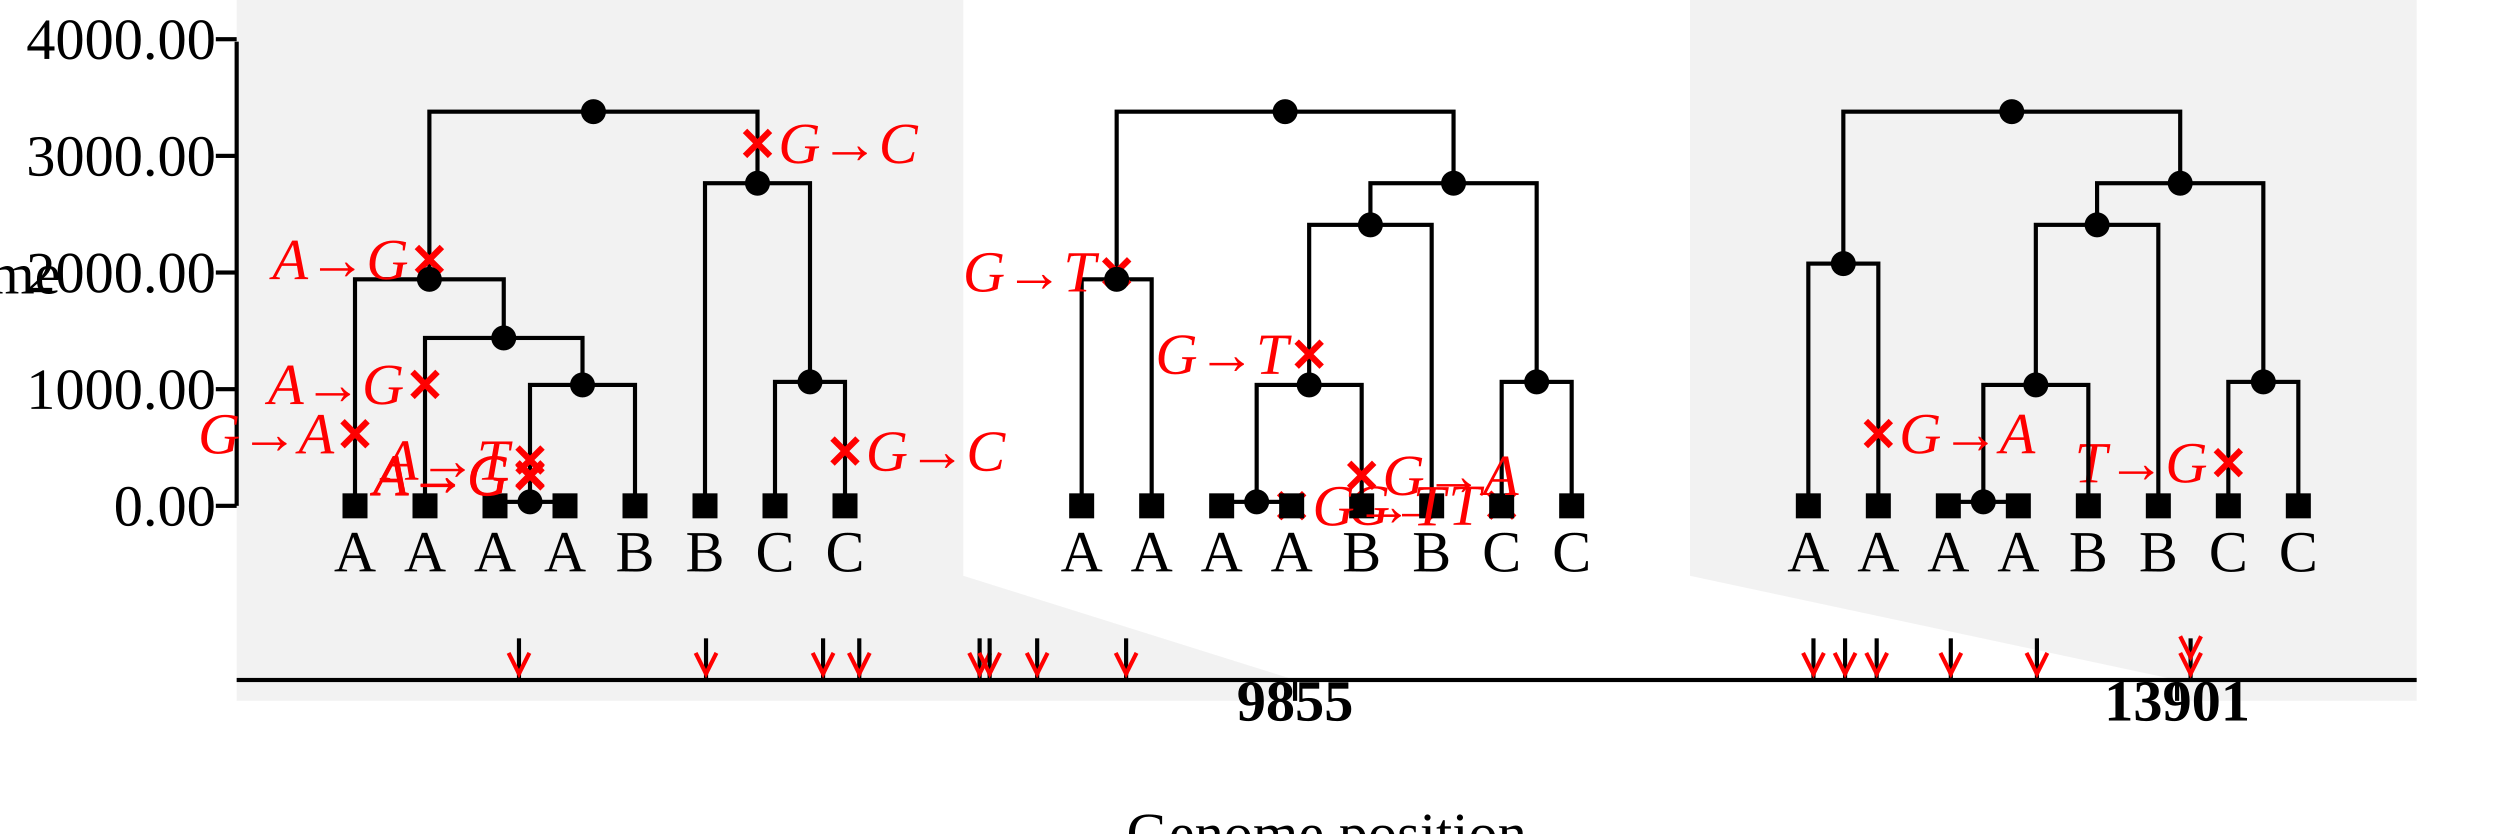
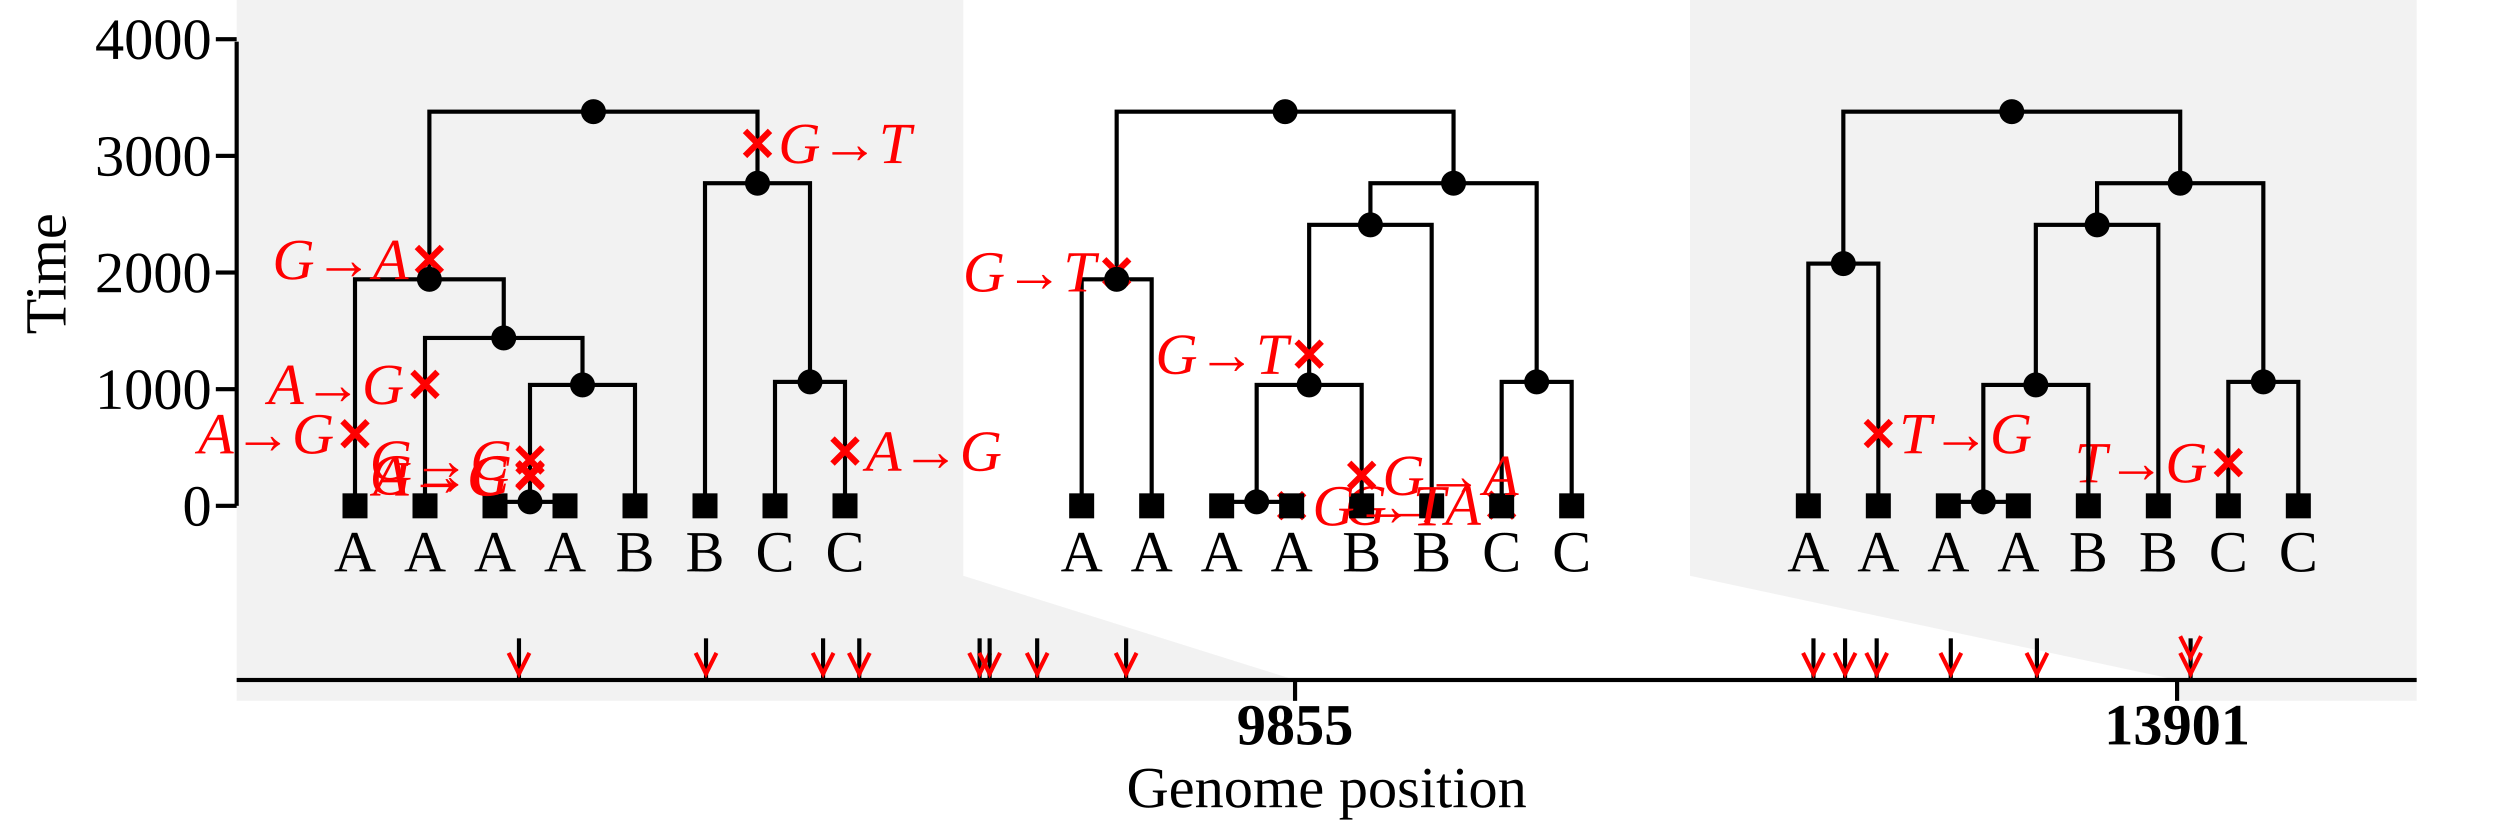
<svg xmlns="http://www.w3.org/2000/svg" baseProfile="full" height="200" version="1.1" width="600">
  <defs>
-     <style type="text/css">.background path {fill: #808080; fill-opacity:0}.background path:nth-child(odd) {fill-opacity:.1}.axes {font-size: 14px}.x-axis .tick .lab {font-weight: bold}.axes, .tree {font-size: 14px; text-anchor:middle}.y-axis line.grid {stroke: #FAFAFA}.y-axis &gt; .lab text {transform: translateX(0.8em) rotate(-90deg)}.x-axis .tick g {transform: translateY(0.9em)}.x-axis &gt; .lab text {transform: translateY(-0.8em)}.axes line, .edge {stroke:black; fill:none}.node &gt; .sym {fill: black; stroke: none}.site &gt; .sym {stroke: black}.mut text {fill: red; font-style: italic}.mut.extra text {fill: hotpink}.mut line {fill: none; stroke: none}.mut .sym {fill: none; stroke: red}.mut.extra .sym {stroke: hotpink}.node .mut .sym {stroke-width: 1.5px}.tree text, .tree-sequence text {dominant-baseline: central}.plotbox .lab.lft {text-anchor: end}.plotbox .lab.rgt {text-anchor: start}</style>
+     <style type="text/css">.background path {fill: #808080; fill-opacity: 0}.background path:nth-child(odd) {fill-opacity: .1}.axes {font-size: 14px}.x-axis .tick .lab {font-weight: bold; dominant-baseline: hanging}.axes, .tree {font-size: 14px; text-anchor: middle}.axes line, .edge {stroke: black; fill: none}.y-axis .grid {stroke: #FAFAFA}.node &gt; .sym {fill: black; stroke: none}.site &gt; .sym {stroke: black}.mut text {fill: red; font-style: italic}.mut.extra text {fill: hotpink}.mut line {fill: none; stroke: none}.mut .sym {fill: none; stroke: red}.mut.extra .sym {stroke: hotpink}.node .mut .sym {stroke-width: 1.5px}.tree text, .tree-sequence text {dominant-baseline: central}.plotbox .lab.lft {text-anchor: end}.plotbox .lab.rgt {text-anchor: start}</style>
  </defs>
  <g class="tree-sequence">
    <g class="background">
      <path d="M56.8,0 l174.4,0 l0,138.2 l79.614,25 l0,5 l-254.014,0 l0,-5 l0,-25 l0,-138.2z" />
      <path d="M231.2,0 l174.4,0 l0,138.2 l116.9,25 l0,5 l-211.687,0 l0,-5 l-79.614,-25 l0,-138.2z" />
      <path d="M405.6,0 l174.4,0 l0,138.2 l0,25 l0,5 l-57.5,0 l0,-5 l-116.9,-25 l0,-138.2z" />
    </g>
    <g class="axes">
      <g class="x-axis">
-         <g class="lab" transform="translate(318.4,200)">
-           <text text-anchor="middle">Genome position</text>
+         <g transform="translate(318.4,200)">
+           <text class="lab" text-anchor="middle" transform="translate(0 -11)">Genome position</text>
        </g>
        <line x1="56.8" x2="580" y1="163.2" y2="163.2" />
-         <g class="tick" transform="translate(310.814 163.2)">
-           <line x1="0" x2="0" y1="0" y2="5" />
-           <g class="lab" transform="translate(0,5)">
-             <text>9855</text>
-           </g>
-         </g>
-         <g class="tick" transform="translate(522.5 163.2)">
-           <line x1="0" x2="0" y1="0" y2="5" />
-           <g class="lab" transform="translate(0,5)">
-             <text>13901</text>
-           </g>
-         </g>
-         <g class="site s0" transform="translate(124.554 163.2)">
-           <line class="sym" x1="0" x2="0" y1="0" y2="-10" />
-           <g class="mut m0">
-             <polyline class="sym" points="2.5,-6.5 0,-1.5 -2.5,-6.5" />
-           </g>
-         </g>
-         <g class="site s1" transform="translate(169.445 163.2)">
+         <g class="ticks">
+           <g class="tick" transform="translate(310.814 163.2)">
+             <line x1="0" x2="0" y1="0" y2="5" />
+             <g transform="translate(0,6)">
+               <text class="lab">9855</text>
+             </g>
+           </g>
+           <g class="tick" transform="translate(522.5 163.2)">
+             <line x1="0" x2="0" y1="0" y2="5" />
+             <g transform="translate(0,6)">
+               <text class="lab">13901</text>
+             </g>
+           </g>
+         </g>
+         <g class="site s1" transform="translate(124.554 163.2)">
          <line class="sym" x1="0" x2="0" y1="0" y2="-10" />
          <g class="mut m1">
            <polyline class="sym" points="2.5,-6.5 0,-1.5 -2.5,-6.5" />
          </g>
        </g>
-         <g class="site s2" transform="translate(197.541 163.2)">
+         <g class="site s2" transform="translate(169.445 163.2)">
          <line class="sym" x1="0" x2="0" y1="0" y2="-10" />
          <g class="mut m2">
            <polyline class="sym" points="2.5,-6.5 0,-1.5 -2.5,-6.5" />
          </g>
        </g>
-         <g class="site s3" transform="translate(206.226 163.2)">
+         <g class="site s3" transform="translate(197.541 163.2)">
          <line class="sym" x1="0" x2="0" y1="0" y2="-10" />
          <g class="mut m3">
            <polyline class="sym" points="2.5,-6.5 0,-1.5 -2.5,-6.5" />
          </g>
        </g>
-         <g class="site s4" transform="translate(235.107 163.2)">
+         <g class="site s4" transform="translate(206.226 163.2)">
          <line class="sym" x1="0" x2="0" y1="0" y2="-10" />
          <g class="mut m4">
            <polyline class="sym" points="2.5,-6.5 0,-1.5 -2.5,-6.5" />
          </g>
        </g>
-         <g class="site s5" transform="translate(237.513 163.2)">
+         <g class="site s5" transform="translate(235.107 163.2)">
          <line class="sym" x1="0" x2="0" y1="0" y2="-10" />
          <g class="mut m5">
            <polyline class="sym" points="2.5,-6.5 0,-1.5 -2.5,-6.5" />
          </g>
        </g>
-         <g class="site s6" transform="translate(248.919 163.2)">
+         <g class="site s6" transform="translate(237.513 163.2)">
          <line class="sym" x1="0" x2="0" y1="0" y2="-10" />
          <g class="mut m6">
            <polyline class="sym" points="2.5,-6.5 0,-1.5 -2.5,-6.5" />
          </g>
        </g>
-         <g class="site s7" transform="translate(270.266 163.2)">
+         <g class="site s7" transform="translate(248.919 163.2)">
          <line class="sym" x1="0" x2="0" y1="0" y2="-10" />
          <g class="mut m7">
            <polyline class="sym" points="2.5,-6.5 0,-1.5 -2.5,-6.5" />
          </g>
        </g>
-         <g class="site s8" transform="translate(435.231 163.2)">
+         <g class="site s8" transform="translate(270.266 163.2)">
          <line class="sym" x1="0" x2="0" y1="0" y2="-10" />
          <g class="mut m8">
            <polyline class="sym" points="2.5,-6.5 0,-1.5 -2.5,-6.5" />
          </g>
        </g>
-         <g class="site s9" transform="translate(442.817 163.2)">
+         <g class="site s9" transform="translate(435.231 163.2)">
          <line class="sym" x1="0" x2="0" y1="0" y2="-10" />
          <g class="mut m9">
            <polyline class="sym" points="2.5,-6.5 0,-1.5 -2.5,-6.5" />
          </g>
        </g>
-         <g class="site s10" transform="translate(450.403 163.2)">
+         <g class="site s10" transform="translate(442.817 163.2)">
          <line class="sym" x1="0" x2="0" y1="0" y2="-10" />
          <g class="mut m10">
            <polyline class="sym" points="2.5,-6.5 0,-1.5 -2.5,-6.5" />
          </g>
        </g>
-         <g class="site s11" transform="translate(468.192 163.2)">
+         <g class="site s11" transform="translate(450.403 163.2)">
          <line class="sym" x1="0" x2="0" y1="0" y2="-10" />
          <g class="mut m11">
            <polyline class="sym" points="2.5,-6.5 0,-1.5 -2.5,-6.5" />
          </g>
        </g>
-         <g class="site s12" transform="translate(488.859 163.2)">
+         <g class="site s12" transform="translate(468.192 163.2)">
          <line class="sym" x1="0" x2="0" y1="0" y2="-10" />
          <g class="mut m12">
            <polyline class="sym" points="2.5,-6.5 0,-1.5 -2.5,-6.5" />
          </g>
        </g>
-         <g class="site s13" transform="translate(525.744 163.2)">
-           <line class="sym" x1="0" x2="0" y1="0" y2="-10" />
+         <g class="site s13" transform="translate(488.859 163.2)">
+           <line class="sym" x1="0" x2="0" y1="0" y2="-10" />
+           <g class="mut m13">
+             <polyline class="sym" points="2.5,-6.5 0,-1.5 -2.5,-6.5" />
+           </g>
+         </g>
+         <g class="site s14" transform="translate(525.744 163.2)">
+           <line class="sym" x1="0" x2="0" y1="0" y2="-10" />
+           <g class="mut m15">
+             <polyline class="sym" points="2.5,-6.5 0,-1.5 -2.5,-6.5" />
+           </g>
          <g class="mut m14">
-             <polyline class="sym" points="2.5,-6.5 0,-1.5 -2.5,-6.5" />
-           </g>
-           <g class="mut m13">
            <polyline class="sym" points="2.5,-10.5 0,-5.5 -2.5,-10.5" />
          </g>
        </g>
      </g>
      <g class="y-axis">
-         <g class="lab" transform="translate(0,65.7)">
-           <text text-anchor="middle">Time</text>
+         <g transform="translate(0,65.7)">
+           <text class="lab" text-anchor="middle" transform="translate(11) rotate(-90)">Time</text>
        </g>
        <line x1="56.8" x2="56.8" y1="121.4" y2="10" />
-         <g class="tick" transform="translate(56.8 121.4)">
-           <line x1="0" x2="-5" y1="0" y2="0" />
-           <g class="lab" transform="translate(-5,0)">
-             <text text-anchor="end">0.00</text>
-           </g>
-         </g>
-         <g class="tick" transform="translate(56.8 93.4029)">
-           <line x1="0" x2="-5" y1="0" y2="0" />
-           <g class="lab" transform="translate(-5,0)">
-             <text text-anchor="end">1000.00</text>
-           </g>
-         </g>
-         <g class="tick" transform="translate(56.8 65.4058)">
-           <line x1="0" x2="-5" y1="0" y2="0" />
-           <g class="lab" transform="translate(-5,0)">
-             <text text-anchor="end">2000.00</text>
-           </g>
-         </g>
-         <g class="tick" transform="translate(56.8 37.4087)">
-           <line x1="0" x2="-5" y1="0" y2="0" />
-           <g class="lab" transform="translate(-5,0)">
-             <text text-anchor="end">3000.00</text>
-           </g>
-         </g>
-         <g class="tick" transform="translate(56.8 9.41159)">
-           <line x1="0" x2="-5" y1="0" y2="0" />
-           <g class="lab" transform="translate(-5,0)">
-             <text text-anchor="end">4000.00</text>
+         <g class="ticks">
+           <g class="tick" transform="translate(56.8 121.4)">
+             <line x1="0" x2="-5" y1="0" y2="0" />
+             <g transform="translate(-6,0)">
+               <text class="lab" text-anchor="end">0</text>
+             </g>
+           </g>
+           <g class="tick" transform="translate(56.8 93.4029)">
+             <line x1="0" x2="-5" y1="0" y2="0" />
+             <g transform="translate(-6,0)">
+               <text class="lab" text-anchor="end">1000</text>
+             </g>
+           </g>
+           <g class="tick" transform="translate(56.8 65.4058)">
+             <line x1="0" x2="-5" y1="0" y2="0" />
+             <g transform="translate(-6,0)">
+               <text class="lab" text-anchor="end">2000</text>
+             </g>
+           </g>
+           <g class="tick" transform="translate(56.8 37.4087)">
+             <line x1="0" x2="-5" y1="0" y2="0" />
+             <g transform="translate(-6,0)">
+               <text class="lab" text-anchor="end">3000</text>
+             </g>
+           </g>
+           <g class="tick" transform="translate(56.8 9.41159)">
+             <line x1="0" x2="-5" y1="0" y2="0" />
+             <g transform="translate(-6,0)">
+               <text class="lab" text-anchor="end">4000</text>
+             </g>
          </g>
        </g>
      </g>
    </g>
    <g class="plotbox trees">
-       <g class="tree t1" transform="translate(56.8 0)">
+       <g class="tree t0" transform="translate(56.8 0)">
        <g class="plotbox">
-           <g class="node n17 p3 root" transform="translate(85.625 26.8)">
-             <g class="a17 m4 node n13 p3 s4" transform="translate(-39.375 40.2375)">
-               <g class="a13 i0 leaf m5 node n0 p0 s5 sample" transform="translate(-17.85 54.3625)">
+           <g class="c2 node n17 p3 root" transform="translate(85.625 26.8)">
+             <g class="a17 c2 m5 node n13 p3 s5" transform="translate(-39.375 40.2375)">
+               <g class="a13 i0 leaf m6 node n0 p0 s6 sample" transform="translate(-17.85 54.3625)">
                <path class="edge" d="M 0 0 V -54.362 H 17.85" />
-                 <g class="mut m5 s5" transform="translate(0 -17.3034)">
+                 <g class="mut m6 s6" transform="translate(0 -17.3034)">
                  <line x1="0" x2="0" y1="0" y2="17.303" />
                  <path class="sym" d="M -3,-3 l 6,6 M -3,3 l 6,-6" />
-                   <text class="lab lft" transform="translate(-5 0)">G→A</text>
+                   <text class="lab lft" transform="translate(-5 0)">A→G</text>
                </g>
                <rect class="sym" height="6" width="6" x="-3" y="-3" />
                <text class="lab" transform="translate(0 11)">A</text>
              </g>
-               <g class="a13 node n12 p3" transform="translate(17.85 14.0706)">
-                 <g class="a12 i0 leaf m2 node n1 p0 s2 sample" transform="translate(-18.9 40.2919)">
+               <g class="a13 c2 node n12 p3" transform="translate(17.85 14.0706)">
+                 <g class="a12 i0 leaf m3 node n1 p0 s3 sample" transform="translate(-18.9 40.2919)">
                  <path class="edge" d="M 0 0 V -40.292 H 18.9" />
-                   <g class="mut m2 s2" transform="translate(0 -29.1465)">
+                   <g class="mut m3 s3" transform="translate(0 -29.1465)">
                    <line x1="0" x2="0" y1="0" y2="29.146" />
                    <path class="sym" d="M -3,-3 l 6,6 M -3,3 l 6,-6" />
                    <text class="lab lft" transform="translate(-5 0)">A→G</text>
                  </g>
                  <rect class="sym" height="6" width="6" x="-3" y="-3" />
                  <text class="lab" transform="translate(0 11)">A</text>
                </g>
-                 <g class="a12 node n9 p3" transform="translate(18.9 11.2733)">
+                 <g class="a12 c2 node n9 p3" transform="translate(18.9 11.2733)">
                  <g class="a9 i2 leaf node n4 p1 sample" transform="translate(12.6 29.0186)">
                    <path class="edge" d="M 0 0 V -29.019 H -12.6" />
                    <rect class="sym" height="6" width="6" x="-3" y="-3" />
                    <text class="lab" transform="translate(0 11)">B</text>
                  </g>
-                   <g class="a9 m0 m3 m6 node n8 p0 s0 s3 s6" transform="translate(-12.6 28.067)">
+                   <g class="a9 c2 m1 m4 m7 node n8 p0 s1 s4 s7" transform="translate(-12.6 28.067)">
                    <g class="a8 i1 leaf node n2 p0 sample" transform="translate(-8.4 0.95157)">
                      <path class="edge" d="M 0 0 V -0.952 H 8.4" />
                      <rect class="sym" height="6" width="6" x="-3" y="-3" />
                      <text class="lab" transform="translate(0 11)">A</text>
                    </g>
                    <g class="a8 i1 leaf node n3 p0 sample" transform="translate(8.4 0.95157)">
                      <path class="edge" d="M 0 0 V -0.952 H -8.4" />
                      <rect class="sym" height="6" width="6" x="-3" y="-3" />
                      <text class="lab" transform="translate(0 11)">A</text>
                    </g>
                    <path class="edge" d="M 0 0 V -28.067 H 12.6" />
-                     <g class="mut m0 s0" transform="translate(0 -10.0438)">
+                     <g class="mut m1 s1" transform="translate(0 -10.0438)">
                      <line x1="0" x2="0" y1="0" y2="10.044" />
                      <path class="sym" d="M -3,-3 l 6,6 M -3,3 l 6,-6" />
-                       <text class="lab lft" transform="translate(-5 0)">A→T</text>
-                     </g>
-                     <g class="mut m6 s6" transform="translate(0 -6.48256)">
+                       <text class="lab lft" transform="translate(-5 0)">G→C</text>
+                     </g>
+                     <g class="mut m7 s7" transform="translate(0 -6.48256)">
                      <line x1="0" x2="0" y1="0" y2="6.483" />
                      <path class="sym" d="M -3,-3 l 6,6 M -3,3 l 6,-6" />
-                       <text class="lab lft" transform="translate(-5 0)">A→G</text>
-                     </g>
-                     <g class="mut m3 s3" transform="translate(0 -6.2275)">
+                       <text class="lab lft" transform="translate(-5 0)">G→C</text>
+                     </g>
+                     <g class="mut m4 s4" transform="translate(0 -6.2275)">
                      <line x1="0" x2="0" y1="0" y2="6.228" />
                      <path class="sym" d="M -3,-3 l 6,6 M -3,3 l 6,-6" />
                      <text class="lab lft" transform="translate(-5 0)">A→G</text>
                    </g>
                    <circle class="sym" cx="0" cy="0" r="3" />
                    <text class="lab lft" transform="translate(-3 -7.0)" />
                  </g>
                  <path class="edge" d="M 0 0 V -11.273 H -18.9" />
                  <circle class="sym" cx="0" cy="0" r="3" />
                  <text class="lab rgt" transform="translate(3 -7.0)" />
                </g>
                <path class="edge" d="M 0 0 V -14.071 H -17.85" />
                <circle class="sym" cx="0" cy="0" r="3" />
                <text class="lab rgt" transform="translate(3 -7.0)" />
              </g>
              <path class="edge" d="M 0 0 V -40.237 H 39.375" />
-               <g class="mut m4 s4" transform="translate(0 -4.76423)">
+               <g class="mut m5 s5" transform="translate(0 -4.76423)">
                <line x1="0" x2="0" y1="0" y2="4.764" />
                <path class="sym" d="M -3,-3 l 6,6 M -3,3 l 6,-6" />
-                 <text class="lab lft" transform="translate(-5 0)">A→G</text>
+                 <text class="lab lft" transform="translate(-5 0)">G→A</text>
              </g>
              <circle class="sym" cx="0" cy="0" r="3" />
              <text class="lab lft" transform="translate(-3 -7.0)" />
            </g>
-             <g class="a17 m7 node n16 p3 s7" transform="translate(39.375 17.1723)">
+             <g class="a17 c2 m8 node n16 p3 s8" transform="translate(39.375 17.1723)">
              <g class="a16 i2 leaf node n5 p1 sample" transform="translate(-12.6 77.4277)">
                <path class="edge" d="M 0 0 V -77.428 H 12.6" />
                <rect class="sym" height="6" width="6" x="-3" y="-3" />
                <text class="lab" transform="translate(0 11)">B</text>
              </g>
-               <g class="a16 node n10 p3" transform="translate(12.6 47.6807)">
+               <g class="a16 c2 node n10 p3" transform="translate(12.6 47.6807)">
                <g class="a10 i3 leaf node n6 p2 sample" transform="translate(-8.4 29.747)">
                  <path class="edge" d="M 0 0 V -29.747 H 8.4" />
                  <rect class="sym" height="6" width="6" x="-3" y="-3" />
                  <text class="lab" transform="translate(0 11)">C</text>
                </g>
-                 <g class="a10 i3 leaf m1 node n7 p2 s1 sample" transform="translate(8.4 29.747)">
+                 <g class="a10 i3 leaf m2 node n7 p2 s2 sample" transform="translate(8.4 29.747)">
                  <path class="edge" d="M 0 0 V -29.747 H -8.4" />
-                   <g class="mut m1 s1" transform="translate(0 -13.1501)">
+                   <g class="mut m2 s2" transform="translate(0 -13.1501)">
                    <line x1="0" x2="0" y1="0" y2="13.15" />
                    <path class="sym" d="M -3,-3 l 6,6 M -3,3 l 6,-6" />
-                     <text class="lab rgt" transform="translate(5 0)">G→C</text>
+                     <text class="lab rgt" transform="translate(5 0)">A→G</text>
                  </g>
                  <rect class="sym" height="6" width="6" x="-3" y="-3" />
                  <text class="lab" transform="translate(0 11)">C</text>
                </g>
                <path class="edge" d="M 0 0 V -47.681 H -12.6" />
                <circle class="sym" cx="0" cy="0" r="3" />
                <text class="lab rgt" transform="translate(3 -7.0)" />
              </g>
              <path class="edge" d="M 0 0 V -17.172 H -39.375" />
-               <g class="mut m7 s7" transform="translate(0 -9.55803)">
+               <g class="mut m8 s8" transform="translate(0 -9.55803)">
                <line x1="0" x2="0" y1="0" y2="9.558" />
                <path class="sym" d="M -3,-3 l 6,6 M -3,3 l 6,-6" />
-                 <text class="lab rgt" transform="translate(5 0)">G→C</text>
+                 <text class="lab rgt" transform="translate(5 0)">G→T</text>
              </g>
              <circle class="sym" cx="0" cy="0" r="3" />
              <text class="lab rgt" transform="translate(3 -7.0)" />
            </g>
            <circle class="sym" cx="0" cy="0" r="3" />
            <text class="lab" transform="translate(0 -11)" />
          </g>
        </g>
      </g>
-       <g class="tree t2" transform="translate(231.2 0)">
+       <g class="tree t1" transform="translate(231.2 0)">
        <g class="plotbox">
-           <g class="node n17 p3 root" transform="translate(77.225 26.8)">
-             <g class="a17 m8 node n13 p3 s8" transform="translate(-40.425 40.2375)">
+           <g class="c2 node n17 p3 root" transform="translate(77.225 26.8)">
+             <g class="a17 c2 m9 node n13 p3 s9" transform="translate(-40.425 40.2375)">
              <g class="a13 i0 leaf node n0 p0 sample" transform="translate(-8.4 54.3625)">
                <path class="edge" d="M 0 0 V -54.362 H 8.4" />
                <rect class="sym" height="6" width="6" x="-3" y="-3" />
                <text class="lab" transform="translate(0 11)">A</text>
              </g>
              <g class="a13 i0 leaf node n1 p0 sample" transform="translate(8.4 54.3625)">
                <path class="edge" d="M 0 0 V -54.362 H -8.4" />
                <rect class="sym" height="6" width="6" x="-3" y="-3" />
                <text class="lab" transform="translate(0 11)">A</text>
              </g>
              <path class="edge" d="M 0 0 V -40.237 H 40.425" />
-               <g class="mut m8 s8" transform="translate(0 -1.80647)">
+               <g class="mut m9 s9" transform="translate(0 -1.80647)">
                <line x1="0" x2="0" y1="0" y2="1.806" />
                <path class="sym" d="M -3,-3 l 6,6 M -3,3 l 6,-6" />
                <text class="lab lft" transform="translate(-5 0)">G→T</text>
              </g>
              <circle class="sym" cx="0" cy="0" r="3" />
              <text class="lab lft" transform="translate(-3 -7.0)" />
            </g>
-             <g class="a17 node n16 p3" transform="translate(40.425 17.1723)">
-               <g class="a16 node n10 p3" transform="translate(19.95 47.6807)">
-                 <g class="a10 i3 leaf m11 node n6 p2 s11 sample" transform="translate(-8.4 29.747)">
+             <g class="a17 c2 node n16 p3" transform="translate(40.425 17.1723)">
+               <g class="a16 c2 node n10 p3" transform="translate(19.95 47.6807)">
+                 <g class="a10 i3 leaf m12 node n6 p2 s12 sample" transform="translate(-8.4 29.747)">
                  <path class="edge" d="M 0 0 V -29.747 H 8.4" />
-                   <g class="mut m11 s11" transform="translate(0 -0.16764)">
+                   <g class="mut m12 s12" transform="translate(0 -0.16764)">
                    <line x1="0" x2="0" y1="0" y2="0.168" />
                    <path class="sym" d="M -3,-3 l 6,6 M -3,3 l 6,-6" />
-                     <text class="lab lft" transform="translate(-5 0)">G→T</text>
+                     <text class="lab lft" transform="translate(-5 0)">G→A</text>
                  </g>
                  <rect class="sym" height="6" width="6" x="-3" y="-3" />
                  <text class="lab" transform="translate(0 11)">C</text>
                </g>
                <g class="a10 i3 leaf node n7 p2 sample" transform="translate(8.4 29.747)">
                  <path class="edge" d="M 0 0 V -29.747 H -8.4" />
                  <rect class="sym" height="6" width="6" x="-3" y="-3" />
                  <text class="lab" transform="translate(0 11)">C</text>
                </g>
                <path class="edge" d="M 0 0 V -47.681 H -19.95" />
                <circle class="sym" cx="0" cy="0" r="3" />
                <text class="lab rgt" transform="translate(3 -7.0)" />
              </g>
-               <g class="a16 node n15 p3" transform="translate(-19.95 9.99148)">
+               <g class="a16 c2 node n15 p3" transform="translate(-19.95 9.99148)">
                <g class="a15 i2 leaf node n5 p1 sample" transform="translate(14.7 67.4362)">
                  <path class="edge" d="M 0 0 V -67.436 H -14.7" />
                  <rect class="sym" height="6" width="6" x="-3" y="-3" />
                  <text class="lab" transform="translate(0 11)">B</text>
                </g>
-                 <g class="a15 m10 node n9 p3 s10" transform="translate(-14.7 38.4177)">
-                   <g class="a9 i2 leaf m12 node n4 p1 s12 sample" transform="translate(12.6 29.0186)">
+                 <g class="a15 c2 m11 node n9 p3 s11" transform="translate(-14.7 38.4177)">
+                   <g class="a9 i2 leaf m13 node n4 p1 s13 sample" transform="translate(12.6 29.0186)">
                    <path class="edge" d="M 0 0 V -29.019 H -12.6" />
-                     <g class="mut m12 s12" transform="translate(0 -7.32564)">
+                     <g class="mut m13 s13" transform="translate(0 -7.32564)">
                      <line x1="0" x2="0" y1="0" y2="7.326" />
                      <path class="sym" d="M -3,-3 l 6,6 M -3,3 l 6,-6" />
                      <text class="lab rgt" transform="translate(5 0)">G→A</text>
                    </g>
                    <rect class="sym" height="6" width="6" x="-3" y="-3" />
                    <text class="lab" transform="translate(0 11)">B</text>
                  </g>
-                   <g class="a9 node n8 p0" transform="translate(-12.6 28.067)">
+                   <g class="a9 c2 node n8 p0" transform="translate(-12.6 28.067)">
                    <g class="a8 i1 leaf node n2 p0 sample" transform="translate(-8.4 0.95157)">
                      <path class="edge" d="M 0 0 V -0.952 H 8.4" />
                      <rect class="sym" height="6" width="6" x="-3" y="-3" />
                      <text class="lab" transform="translate(0 11)">A</text>
                    </g>
-                     <g class="a8 i1 leaf m9 node n3 p0 s9 sample" transform="translate(8.4 0.95157)">
+                     <g class="a8 i1 leaf m10 node n3 p0 s10 sample" transform="translate(8.4 0.95157)">
                      <path class="edge" d="M 0 0 V -0.952 H -8.4" />
-                       <g class="mut m9 s9" transform="translate(0 -0.0388272)">
+                       <g class="mut m10 s10" transform="translate(0 -0.0388272)">
                        <line x1="0" x2="0" y1="0" y2="0.039" />
                        <path class="sym" d="M -3,-3 l 6,6 M -3,3 l 6,-6" />
                        <text class="lab rgt" transform="translate(5 0)">G→T</text>
                      </g>
                      <rect class="sym" height="6" width="6" x="-3" y="-3" />
                      <text class="lab" transform="translate(0 11)">A</text>
                    </g>
                    <path class="edge" d="M 0 0 V -28.067 H 12.6" />
                    <circle class="sym" cx="0" cy="0" r="3" />
                    <text class="lab lft" transform="translate(-3 -7.0)" />
                  </g>
                  <path class="edge" d="M 0 0 V -38.418 H 14.7" />
-                   <g class="mut m10 s10" transform="translate(0 -7.38769)">
+                   <g class="mut m11 s11" transform="translate(0 -7.38769)">
                    <line x1="0" x2="0" y1="0" y2="7.388" />
                    <path class="sym" d="M -3,-3 l 6,6 M -3,3 l 6,-6" />
                    <text class="lab lft" transform="translate(-5 0)">G→T</text>
                  </g>
                  <circle class="sym" cx="0" cy="0" r="3" />
                  <text class="lab lft" transform="translate(-3 -7.0)" />
                </g>
                <path class="edge" d="M 0 0 V -9.991 H 19.95" />
                <circle class="sym" cx="0" cy="0" r="3" />
                <text class="lab lft" transform="translate(-3 -7.0)" />
              </g>
              <path class="edge" d="M 0 0 V -17.172 H -40.425" />
              <circle class="sym" cx="0" cy="0" r="3" />
              <text class="lab rgt" transform="translate(3 -7.0)" />
            </g>
            <circle class="sym" cx="0" cy="0" r="3" />
            <text class="lab" transform="translate(0 -11)" />
          </g>
        </g>
      </g>
-       <g class="tree t3" transform="translate(405.6 0)">
+       <g class="tree t2" transform="translate(405.6 0)">
        <g class="plotbox">
-           <g class="node n17 p3 root" transform="translate(77.225 26.8)">
-             <g class="a17 node n16 p3" transform="translate(40.425 17.1723)">
-               <g class="a16 node n10 p3" transform="translate(19.95 47.6807)">
-                 <g class="a10 i3 leaf m14 node n6 p2 s13 sample" transform="translate(-8.4 29.747)">
+           <g class="c2 node n17 p3 root" transform="translate(77.225 26.8)">
+             <g class="a17 c2 node n16 p3" transform="translate(40.425 17.1723)">
+               <g class="a16 c2 node n10 p3" transform="translate(19.95 47.6807)">
+                 <g class="a10 i3 leaf m15 node n6 p2 s14 sample" transform="translate(-8.4 29.747)">
                  <path class="edge" d="M 0 0 V -29.747 H 8.4" />
-                   <g class="mut m14 s13" transform="translate(0 -10.3659)">
+                   <g class="mut m15 s14" transform="translate(0 -10.3659)">
                    <line x1="0" x2="0" y1="0" y2="10.366" />
                    <path class="sym" d="M -3,-3 l 6,6 M -3,3 l 6,-6" />
                    <text class="lab lft" transform="translate(-5 0)">T→G</text>
                  </g>
                  <rect class="sym" height="6" width="6" x="-3" y="-3" />
                  <text class="lab" transform="translate(0 11)">C</text>
                </g>
                <g class="a10 i3 leaf node n7 p2 sample" transform="translate(8.4 29.747)">
                  <path class="edge" d="M 0 0 V -29.747 H -8.4" />
                  <rect class="sym" height="6" width="6" x="-3" y="-3" />
                  <text class="lab" transform="translate(0 11)">C</text>
                </g>
                <path class="edge" d="M 0 0 V -47.681 H -19.95" />
                <circle class="sym" cx="0" cy="0" r="3" />
                <text class="lab rgt" transform="translate(3 -7.0)" />
              </g>
-               <g class="a16 node n15 p3" transform="translate(-19.95 9.99148)">
+               <g class="a16 c2 node n15 p3" transform="translate(-19.95 9.99148)">
                <g class="a15 i2 leaf node n5 p1 sample" transform="translate(14.7 67.4362)">
                  <path class="edge" d="M 0 0 V -67.436 H -14.7" />
                  <rect class="sym" height="6" width="6" x="-3" y="-3" />
                  <text class="lab" transform="translate(0 11)">B</text>
                </g>
-                 <g class="a15 node n9 p3" transform="translate(-14.7 38.4177)">
+                 <g class="a15 c2 node n9 p3" transform="translate(-14.7 38.4177)">
                  <g class="a9 i2 leaf node n4 p1 sample" transform="translate(12.6 29.0186)">
                    <path class="edge" d="M 0 0 V -29.019 H -12.6" />
                    <rect class="sym" height="6" width="6" x="-3" y="-3" />
                    <text class="lab" transform="translate(0 11)">B</text>
                  </g>
-                   <g class="a9 node n8 p0" transform="translate(-12.6 28.067)">
+                   <g class="a9 c2 node n8 p0" transform="translate(-12.6 28.067)">
                    <g class="a8 i1 leaf node n2 p0 sample" transform="translate(-8.4 0.95157)">
                      <path class="edge" d="M 0 0 V -0.952 H 8.4" />
                      <rect class="sym" height="6" width="6" x="-3" y="-3" />
                      <text class="lab" transform="translate(0 11)">A</text>
                    </g>
                    <g class="a8 i1 leaf node n3 p0 sample" transform="translate(8.4 0.95157)">
                      <path class="edge" d="M 0 0 V -0.952 H -8.4" />
                      <rect class="sym" height="6" width="6" x="-3" y="-3" />
                      <text class="lab" transform="translate(0 11)">A</text>
                    </g>
                    <path class="edge" d="M 0 0 V -28.067 H 12.6" />
                    <circle class="sym" cx="0" cy="0" r="3" />
                    <text class="lab lft" transform="translate(-3 -7.0)" />
                  </g>
                  <path class="edge" d="M 0 0 V -38.418 H 14.7" />
                  <circle class="sym" cx="0" cy="0" r="3" />
                  <text class="lab lft" transform="translate(-3 -7.0)" />
                </g>
                <path class="edge" d="M 0 0 V -9.991 H 19.95" />
                <circle class="sym" cx="0" cy="0" r="3" />
                <text class="lab lft" transform="translate(-3 -7.0)" />
              </g>
              <path class="edge" d="M 0 0 V -17.172 H -40.425" />
              <circle class="sym" cx="0" cy="0" r="3" />
              <text class="lab rgt" transform="translate(3 -7.0)" />
            </g>
-             <g class="a17 node n14 p3" transform="translate(-40.425 36.4658)">
+             <g class="a17 c2 node n14 p3" transform="translate(-40.425 36.4658)">
              <g class="a14 i0 leaf node n0 p0 sample" transform="translate(-8.4 58.1342)">
                <path class="edge" d="M 0 0 V -58.134 H 8.4" />
                <rect class="sym" height="6" width="6" x="-3" y="-3" />
                <text class="lab" transform="translate(0 11)">A</text>
              </g>
-               <g class="a14 i0 leaf m13 node n1 p0 s13 sample" transform="translate(8.4 58.1342)">
+               <g class="a14 i0 leaf m14 node n1 p0 s14 sample" transform="translate(8.4 58.1342)">
                <path class="edge" d="M 0 0 V -58.134 H -8.4" />
-                 <g class="mut m13 s13" transform="translate(0 -17.3484)">
+                 <g class="mut m14 s14" transform="translate(0 -17.3484)">
                  <line x1="0" x2="0" y1="0" y2="17.348" />
                  <path class="sym" d="M -3,-3 l 6,6 M -3,3 l 6,-6" />
-                   <text class="lab rgt" transform="translate(5 0)">G→A</text>
+                   <text class="lab rgt" transform="translate(5 0)">T→G</text>
                </g>
                <rect class="sym" height="6" width="6" x="-3" y="-3" />
                <text class="lab" transform="translate(0 11)">A</text>
              </g>
              <path class="edge" d="M 0 0 V -36.466 H 40.425" />
              <circle class="sym" cx="0" cy="0" r="3" />
              <text class="lab lft" transform="translate(-3 -7.0)" />
            </g>
            <circle class="sym" cx="0" cy="0" r="3" />
            <text class="lab" transform="translate(0 -11)" />
          </g>
        </g>
      </g>
    </g>
  </g>
</svg>
